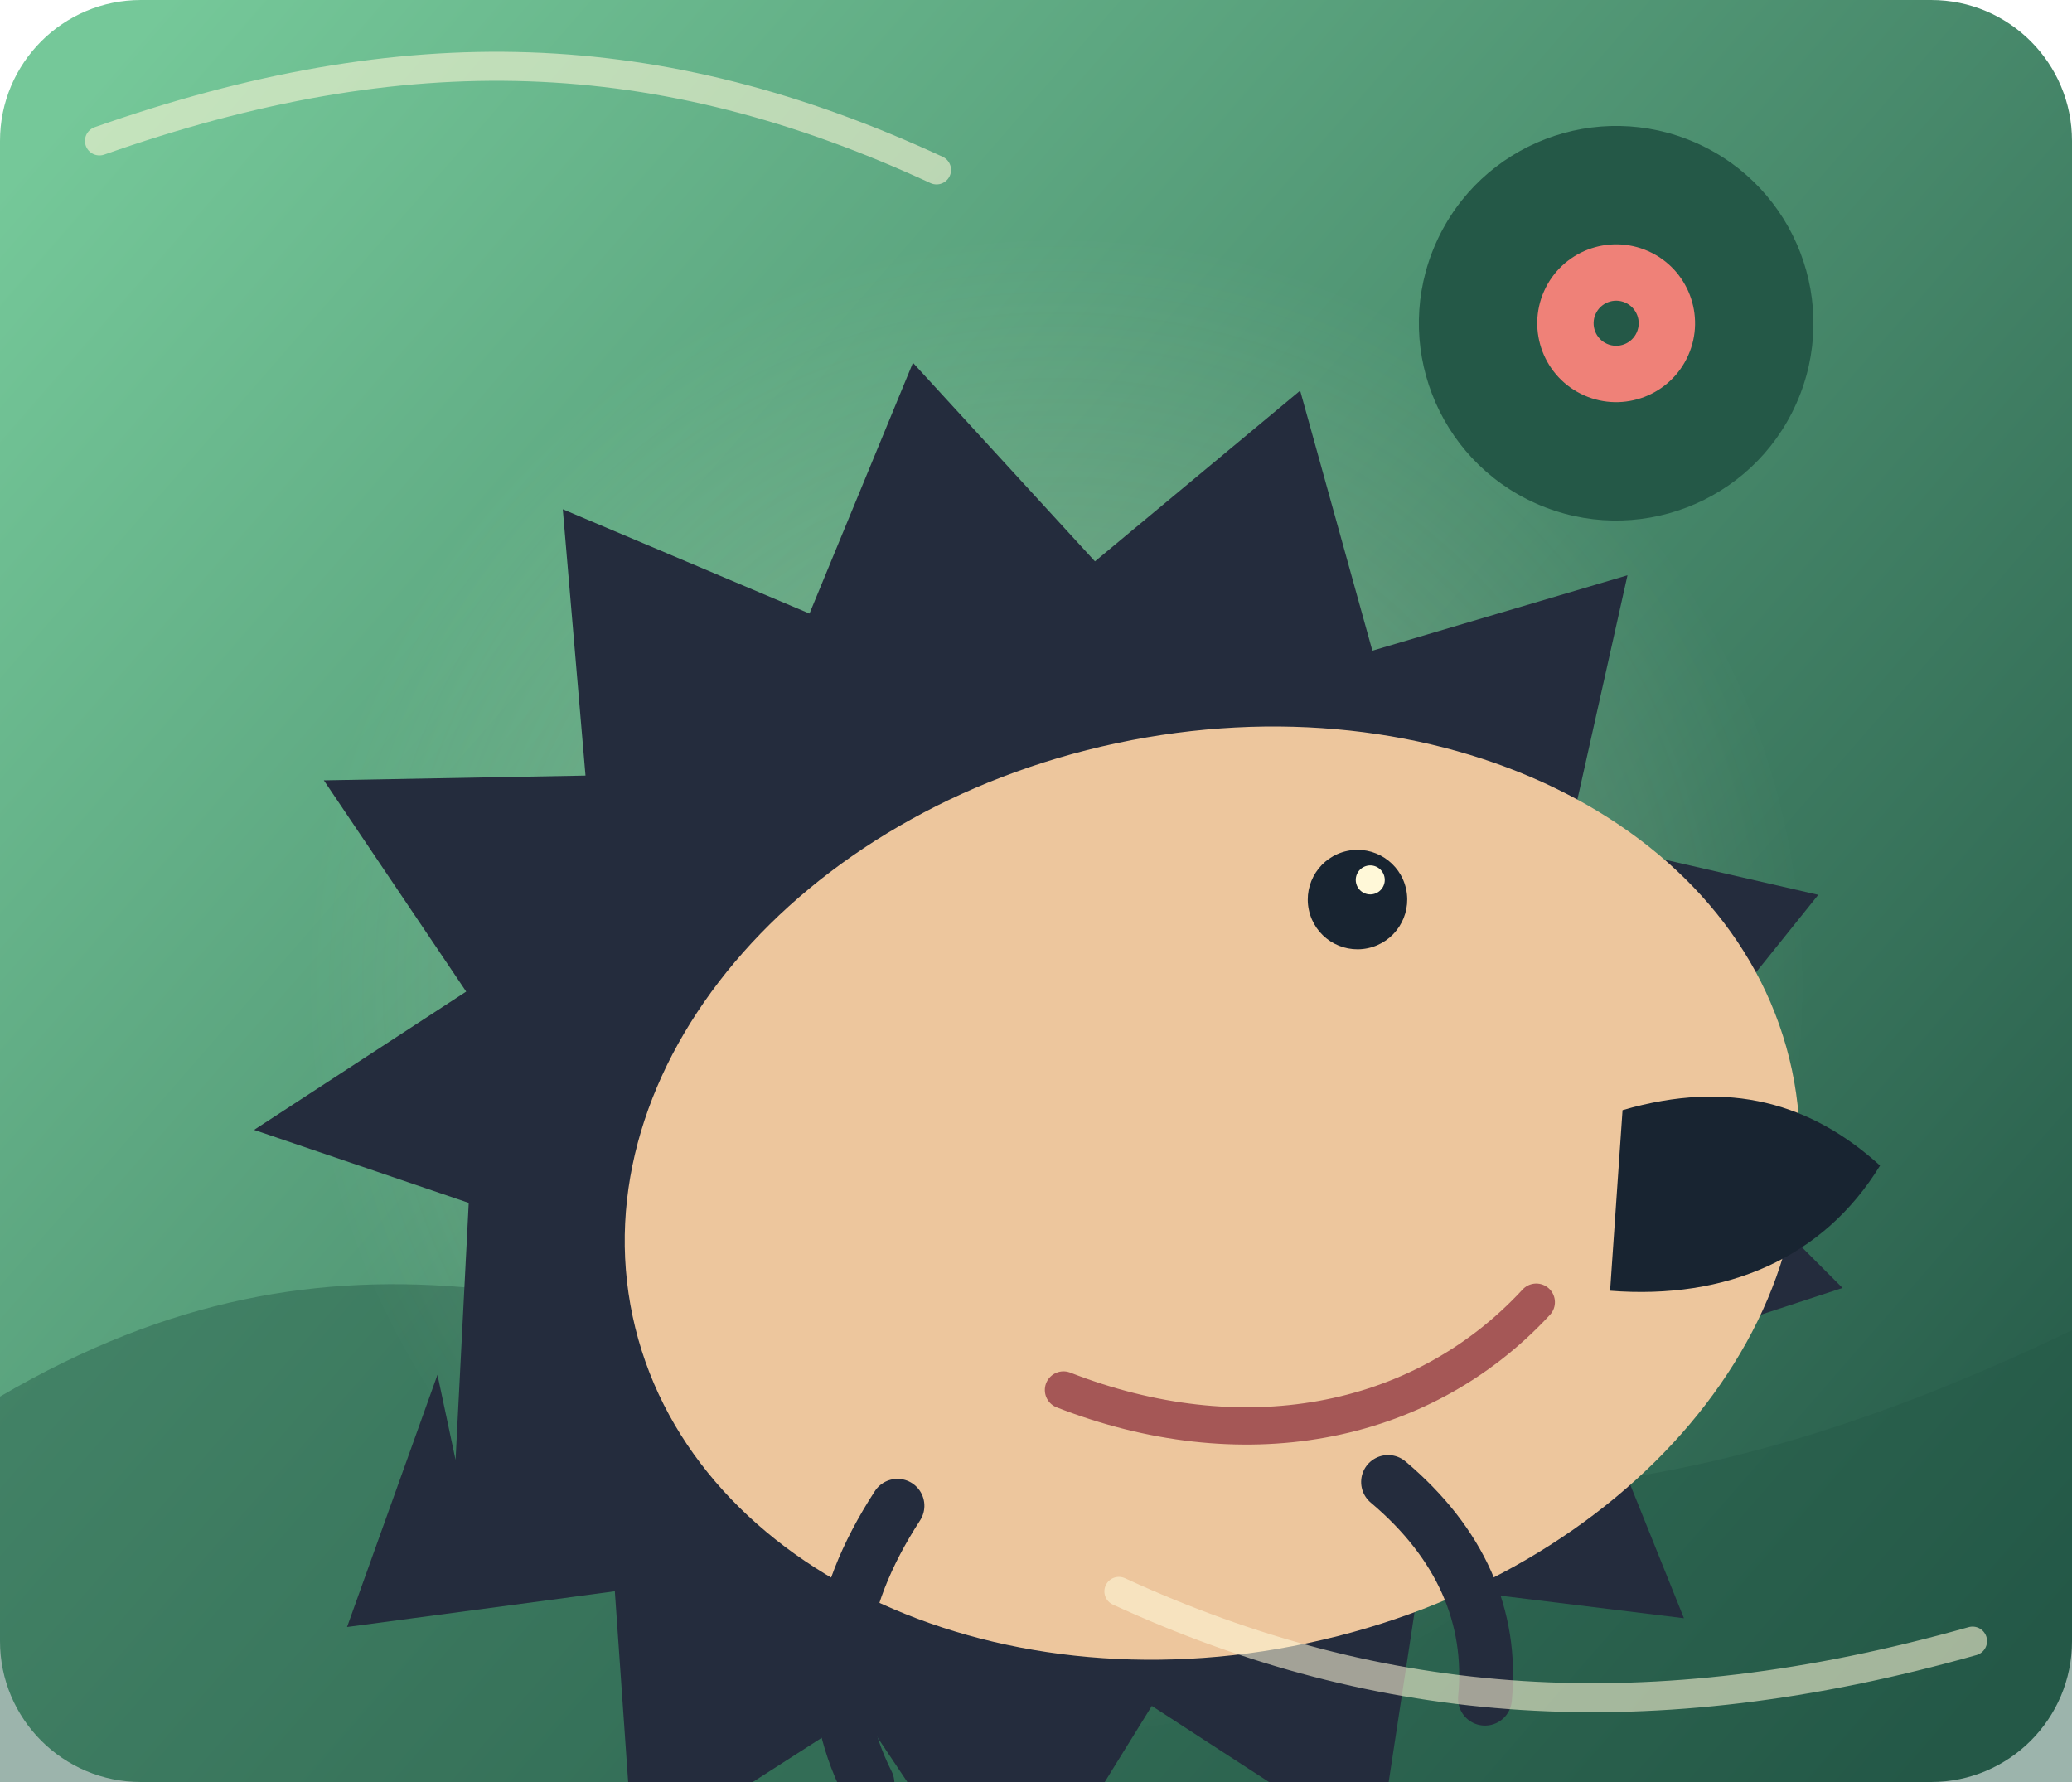
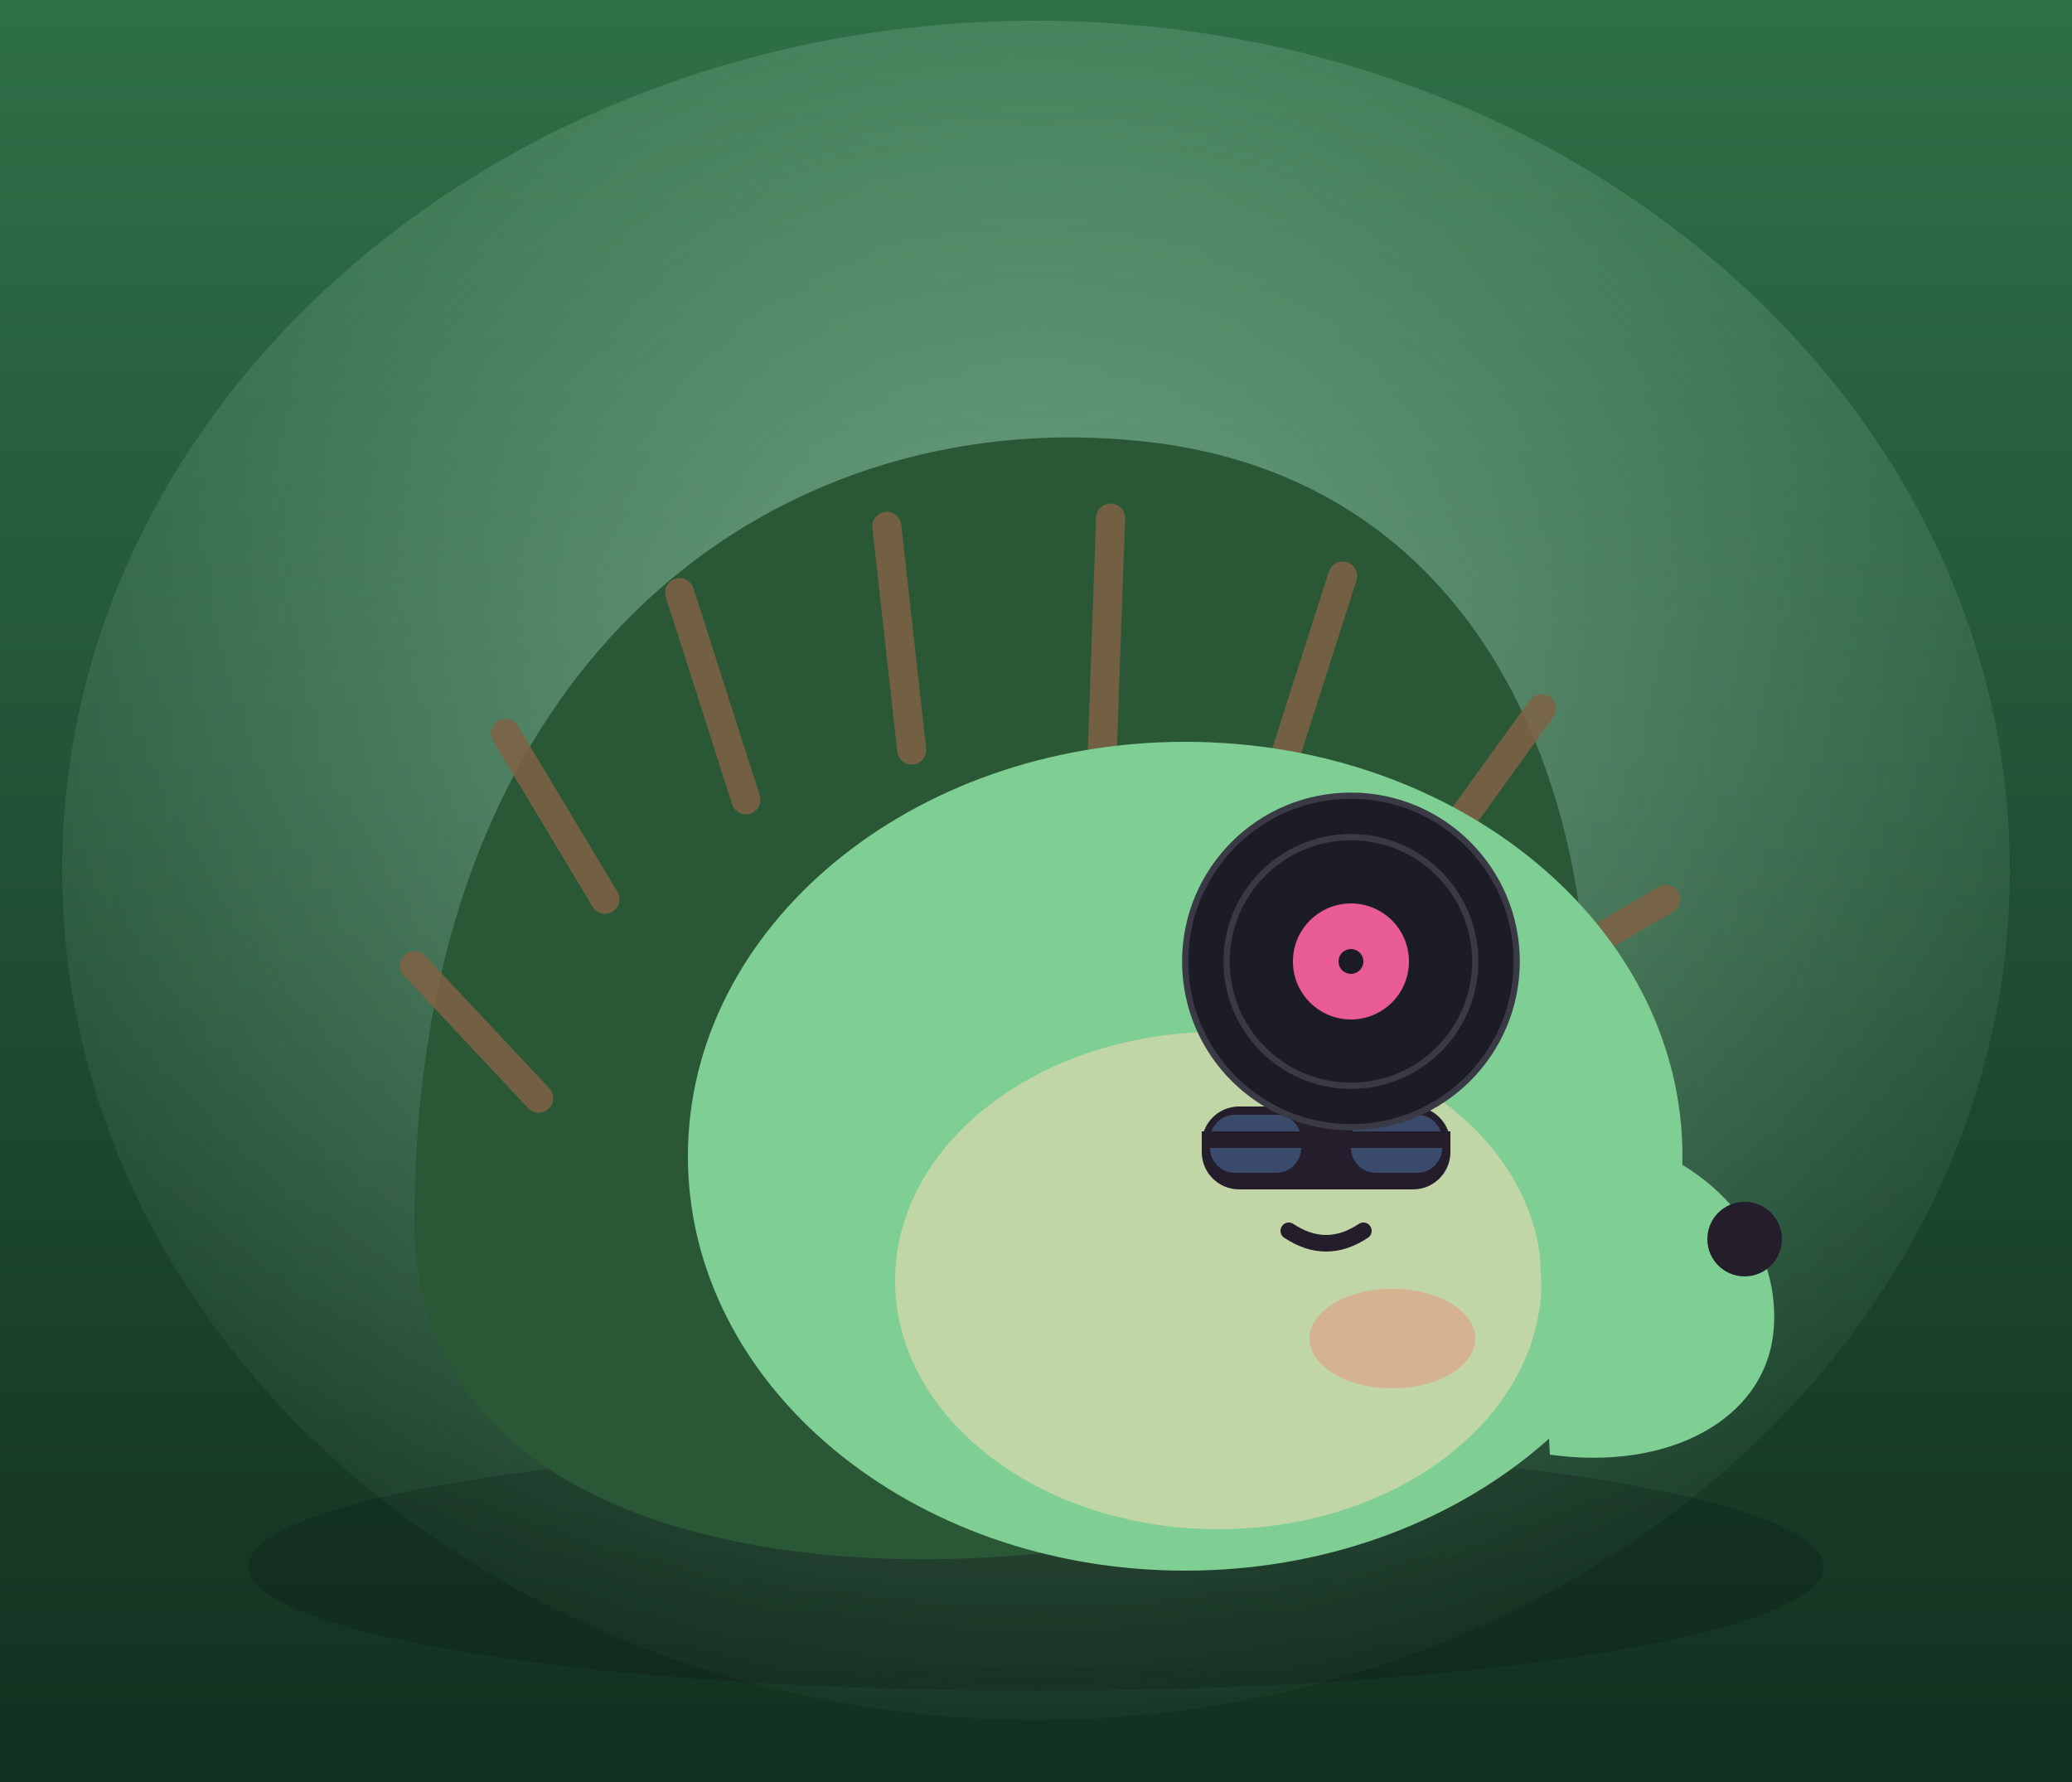
- <svg xmlns="http://www.w3.org/2000/svg" viewBox="0 0 500 430" role="img" aria-labelledby="title desc">
+ <svg xmlns="http://www.w3.org/2000/svg" viewBox="0 0 500 430">
  <defs>
-     <linearGradient id="bg" x1="24" y1="18" x2="476" y2="412" gradientUnits="userSpaceOnUse">
-       <stop stop-color="#75c899" />
-       <stop offset="1" stop-color="#245847" />
+     <linearGradient id="bg" x1="0" y1="0" x2="0" y2="1">
+       <stop stop-color="#2f7048" />
+       <stop offset="1" stop-color="#123020" />
    </linearGradient>
-     <radialGradient id="glow">
-       <stop stop-color="#fff8d8" stop-opacity=".72" />
-       <stop offset="1" stop-color="#fff8d8" stop-opacity="0" />
+     <radialGradient id="spot" cx=".5" cy=".42" r=".62">
+       <stop stop-color="#bff0cf" stop-opacity=".5" />
+       <stop offset="1" stop-color="#bff0cf" stop-opacity="0" />
    </radialGradient>
  </defs>
-   <rect width="500" height="430" rx="34" fill="url(#bg)" />
-   <circle cx="89" cy="-129" r="68" fill="#ef8178" opacity=".22" />
-   <circle cx="-316" cy="3" r="-7" fill="#fff8d8" opacity=".16" />
-   <path d="M0 337c82-48 146-23 235 4 96 29 167 27 265-20v109H0Z" fill="#245847" opacity=".45" />
-   <circle cx="255" cy="238" r="180" fill="url(#glow)" opacity=".38" />
-   <g transform="translate(250 208) rotate(-12) scale(1 1)">
-     <path d="M-167 112-151 52l-47-28 57-22-23-57 62 12 8-64 53 37 37-54 33 56 57-30 4 65 64-5-27 59 56 26-49 40 35 54-65 7 11 63-61-21-23 61-46-46-45 47-24-60-61 23 9-64-65-5 34-55Z" fill="#242c3d" />
-     <ellipse cx="25" cy="87" rx="143" ry="111" fill="#edc69d" />
-     <circle cx="74" cy="25" r="12" fill="#182431" />
-     <circle cx="78" cy="21" r="3.5" fill="#fff8d8" />
-     <path d="M126 88c27-2 45 8 58 26-18 19-43 24-70 16Z" fill="#182431" />
-     <path d="M-20 126c38 25 82 27 116 3" fill="none" stroke="#a55756" stroke-width="9" stroke-linecap="round" />
-     <path d="M-65 145c-20 20-27 41-21 64M52 164c14 18 18 37 12 56" fill="none" stroke="#242c3d" stroke-width="13" stroke-linecap="round" />
+   <rect width="500" height="430" fill="url(#bg)" />
+   <ellipse cx="250" cy="210" rx="235" ry="205" fill="url(#spot)" />
+   <ellipse cx="250" cy="378" rx="190" ry="30" fill="#000" opacity=".16" />
+   <g transform="translate(250 235) rotate(0) scale(1)">
+     <path d="M-150 60C-150-78-60-140 30-128 132-114 150 8 120 86 90 150-150 178-150 60Z" fill="#2a5836" />
+     <g stroke="#806244" stroke-width="7" stroke-linecap="round" opacity=".85">
+       <path d="M-120 30-150-2M-104-18-128-58M-70-42-86-92M-30-54-36-108M16-54 18-110M58-46 74-96M96-28 122-64M118 2 152-18" />
+     </g>
+     <ellipse cx="36" cy="44" rx="120" ry="100" fill="#7fce93" />
+     <ellipse cx="44" cy="74" rx="78" ry="60" fill="#f6dcb6" opacity=".55" />
+     <path d="M120 36c40 2 60 26 58 50-2 22-26 34-54 30Z" fill="#7fce93" />
+     <circle cx="171" cy="64" r="9" fill="#241d2b" />
+     <ellipse cx="86" cy="88" rx="20" ry="12" fill="#ea8f7a" opacity=".5" />
+     <g transform="translate(70 40)">
+       <rect x="-30" y="-8" width="60" height="20" rx="9" fill="#241d2b" />
+       <rect x="-28" y="-6" width="22" height="14" rx="6" fill="#3a4a6b" />
+       <rect x="6" y="-6" width="22" height="14" rx="6" fill="#3a4a6b" />
+       <path d="M-30 0h60" stroke="#241d2b" stroke-width="4" />
+       <path d="M-9 22q9 6 18 0" fill="none" stroke="#241d2b" stroke-width="4" stroke-linecap="round" />
+     </g>
  </g>
-   <g transform="translate(390 78) rotate(24) scale(.68)">
-     <circle r="70" fill="#245847" />
-     <circle r="28" fill="#ef8178" />
-     <circle r="8" fill="#245847" />
+   <g transform="translate(326 232)">
+     <circle r="40" fill="#1c1c24" />
+     <circle r="14" fill="#e85b96" />
+     <circle r="3" fill="#1c1c24" />
+     <circle r="40" fill="none" stroke="#3a3a46" stroke-width="1.5" />
+     <circle r="30" fill="none" stroke="#3a3a46" stroke-width="1.5" />
  </g>
-   <path d="M24 34c74-26 135-24 202 7M476 396c-78 22-143 17-206-12" fill="none" stroke="#fff8d8" stroke-width="7" stroke-linecap="round" opacity=".58" />
</svg>
